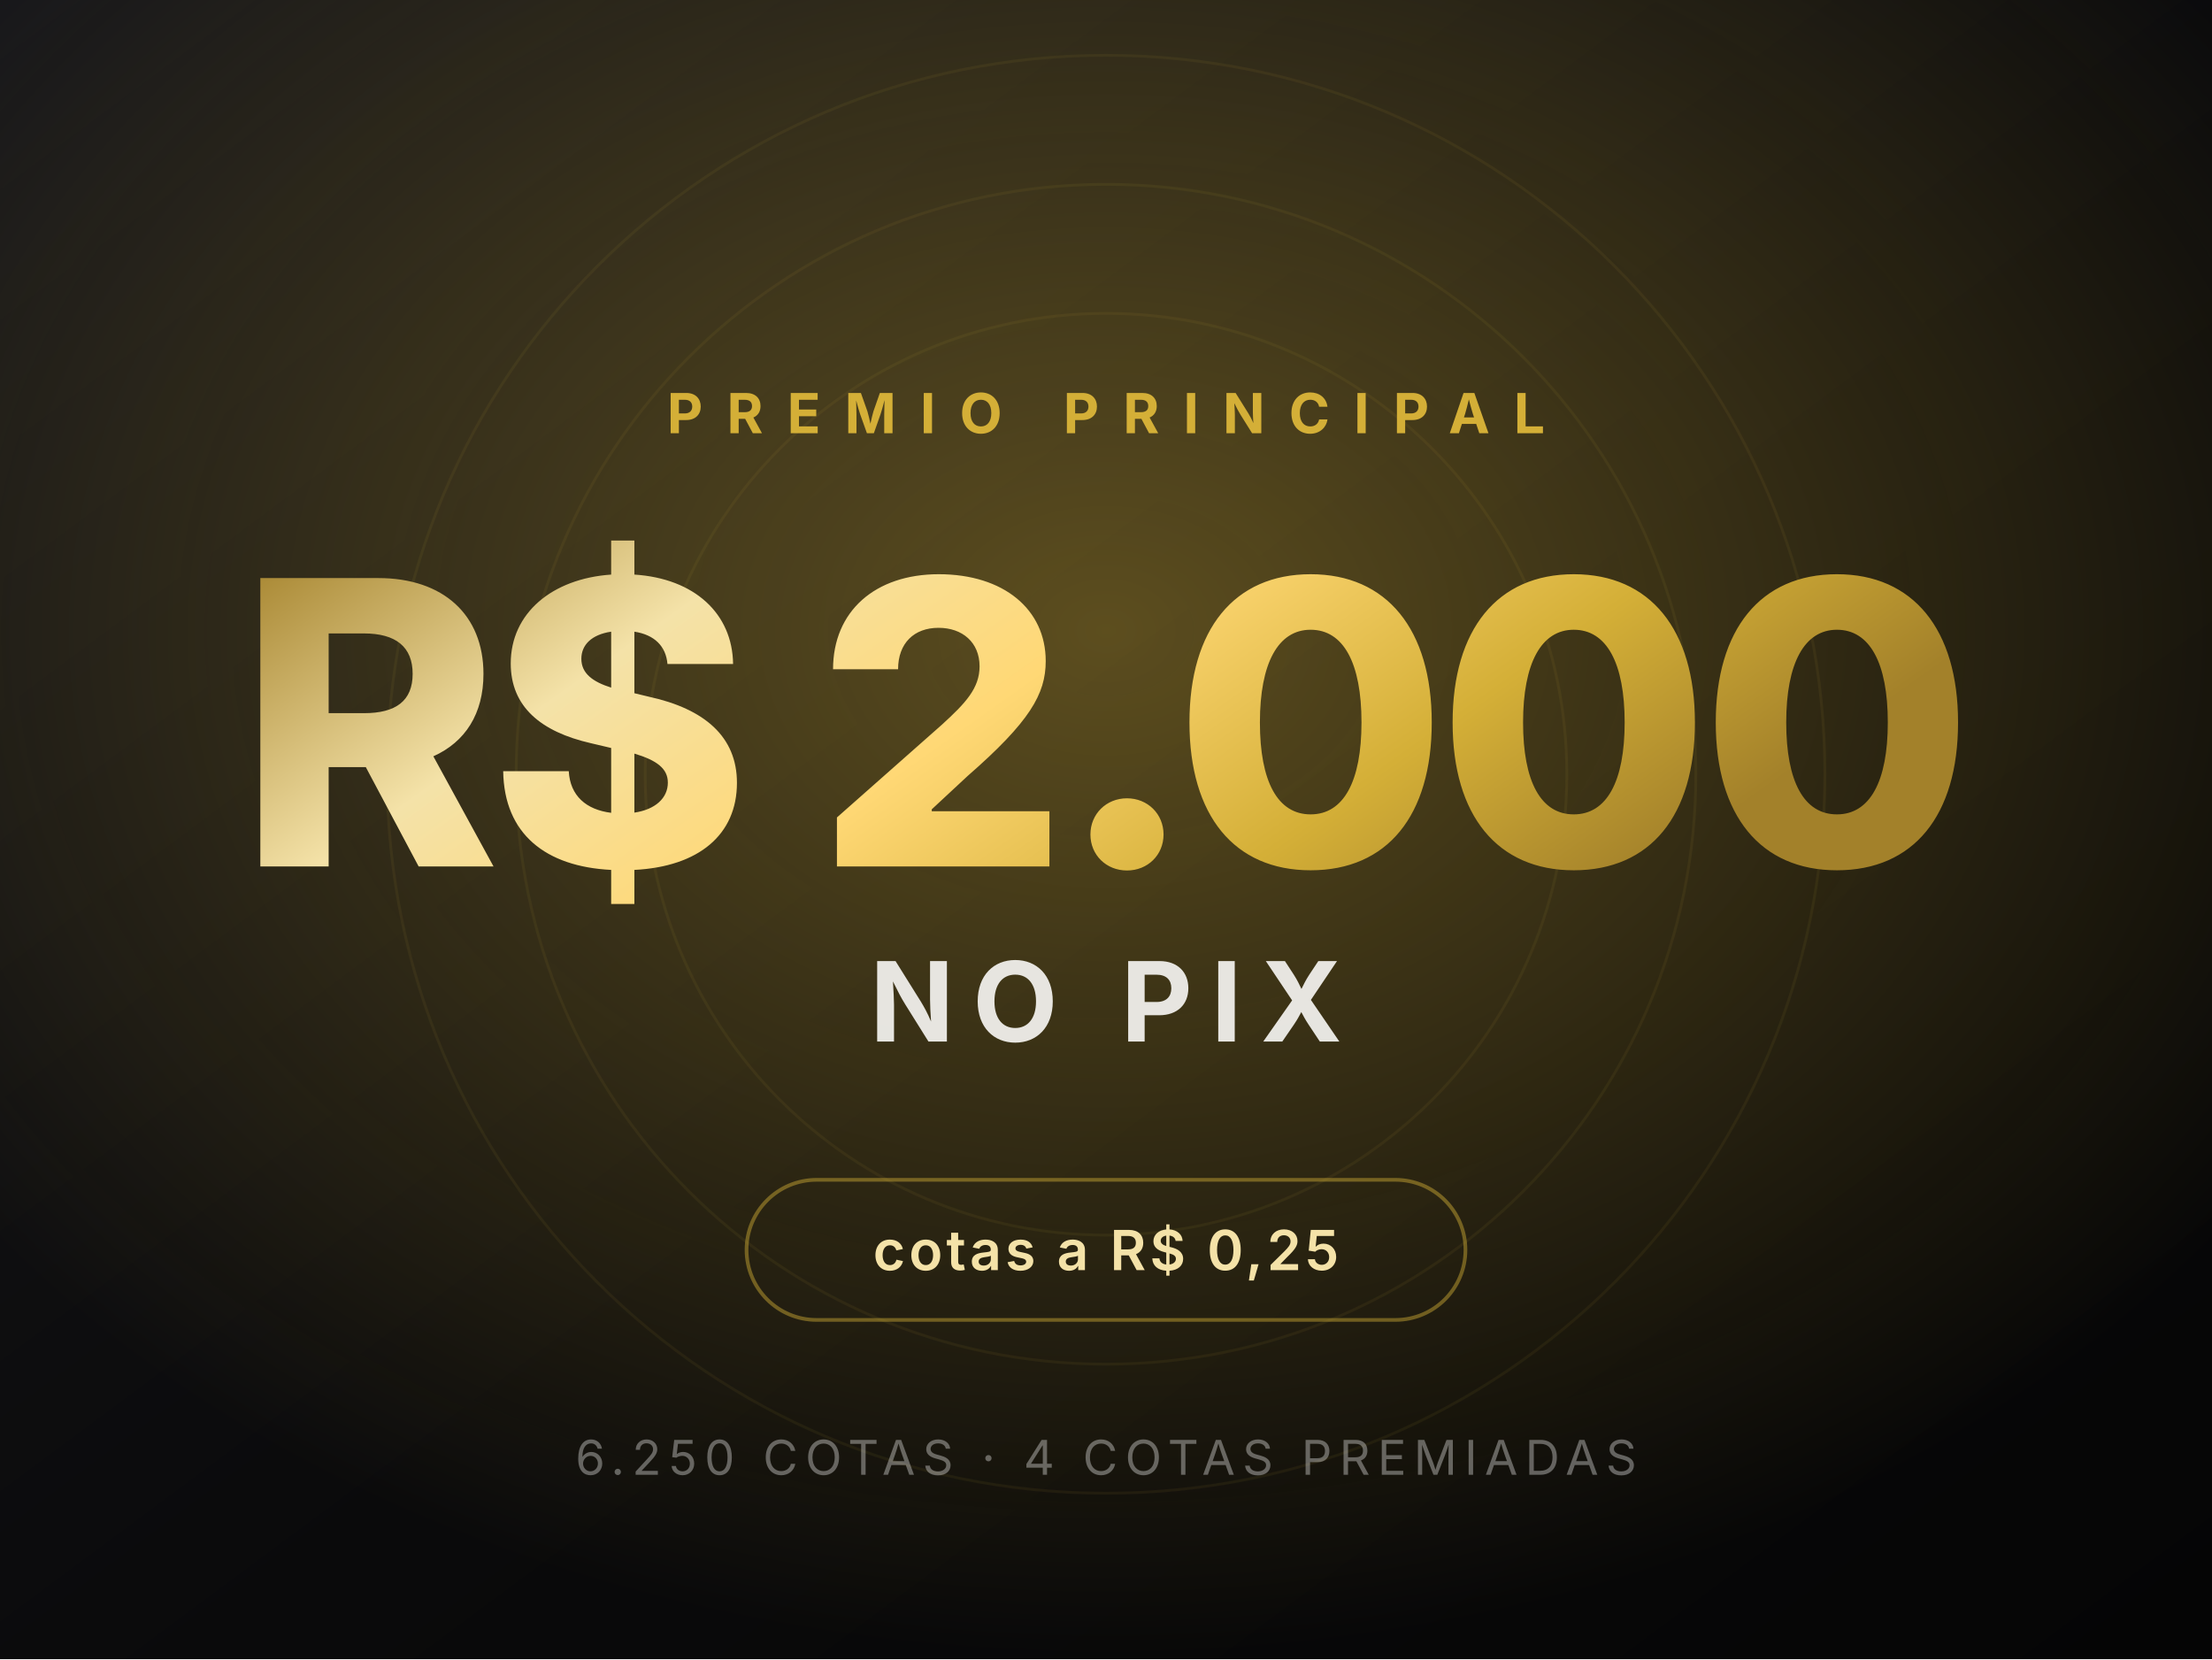
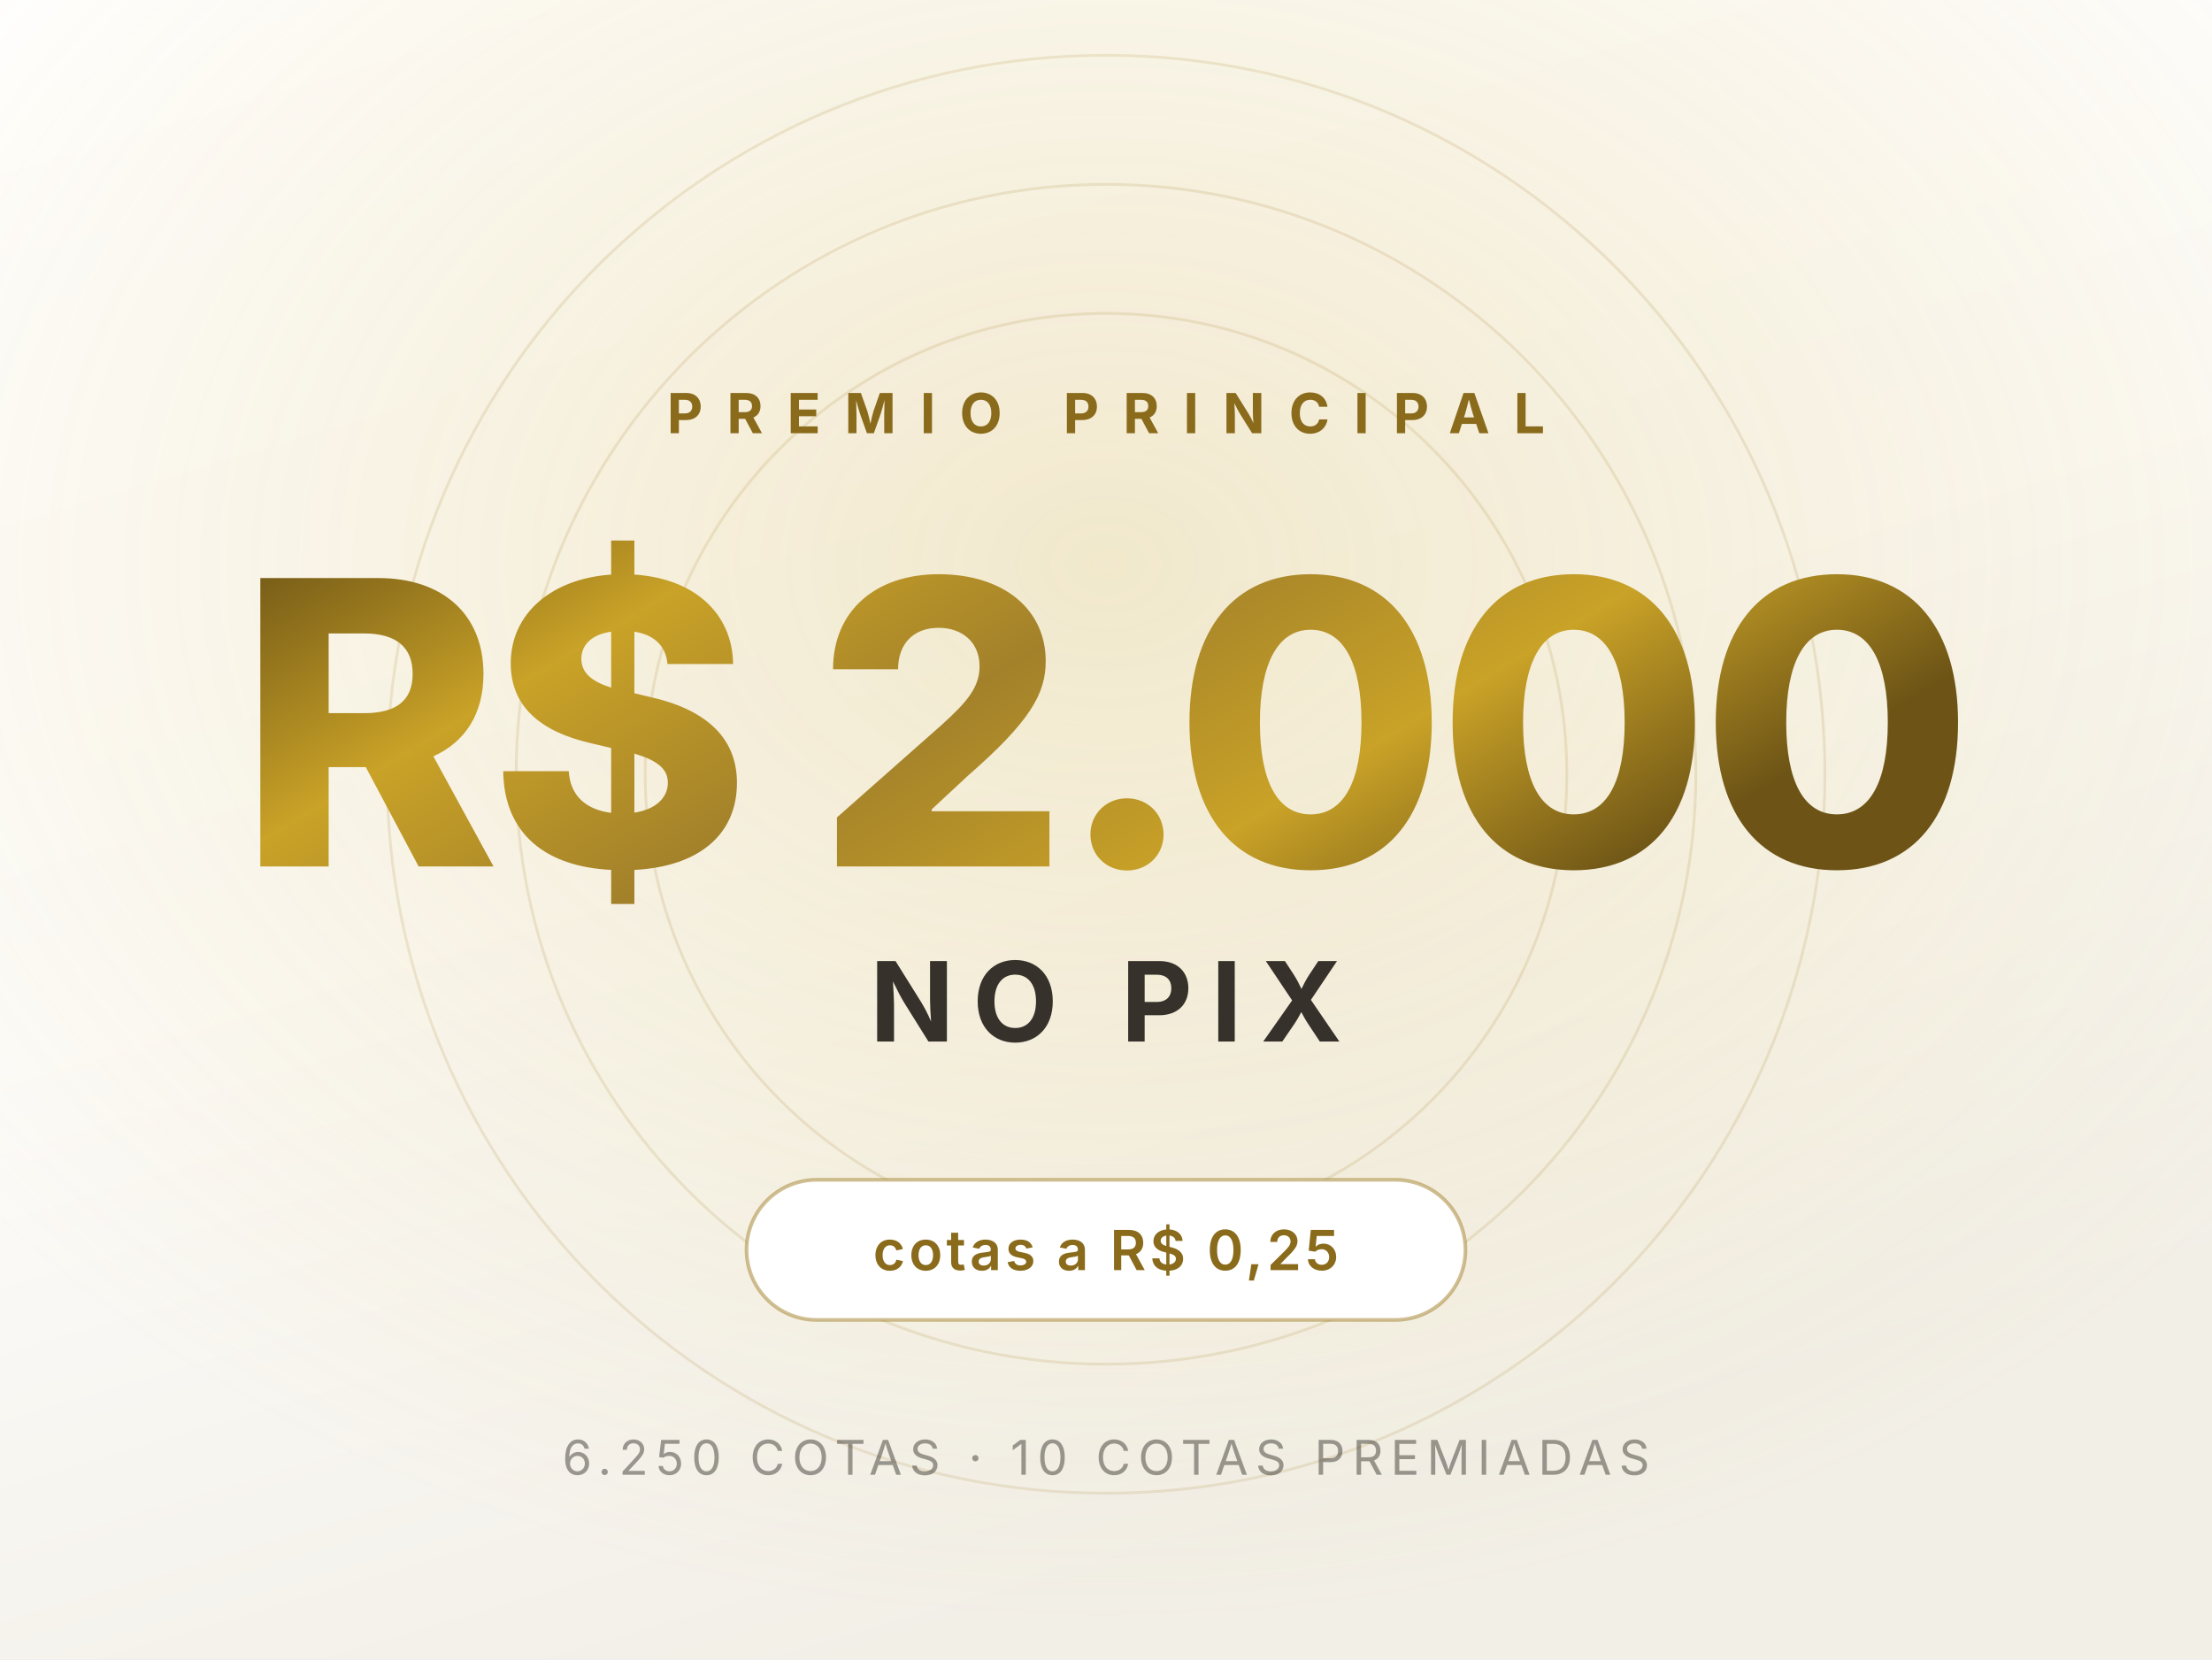
<svg xmlns="http://www.w3.org/2000/svg" width="1200" height="900" viewBox="0 0 1200 900" role="img" aria-label="R$ 2.000 no Pix">
  <defs>
-     <linearGradient id="bg" x1="0" y1="0" x2="1" y2="1">
-       <stop offset="0%" stop-color="#18181b" />
-       <stop offset="55%" stop-color="#0a0a0b" />
-       <stop offset="100%" stop-color="#050505" />
+     <linearGradient id="bg" x1="0" y1="0" x2="0.4" y2="1">
+       <stop offset="0%" stop-color="#ffffff" />
+       <stop offset="55%" stop-color="#fdfcfa" />
+       <stop offset="100%" stop-color="#f2efe7" />
    </linearGradient>
-     <radialGradient id="glow" cx="50%" cy="38%" r="62%">
-       <stop offset="0%" stop-color="#d4af37" stop-opacity="0.4" />
-       <stop offset="100%" stop-color="#d4af37" stop-opacity="0" />
+     <radialGradient id="glow" cx="50%" cy="34%" r="64%">
+       <stop offset="0%" stop-color="#c9a227" stop-opacity="0.22" />
+       <stop offset="100%" stop-color="#c9a227" stop-opacity="0" />
    </radialGradient>
-     <linearGradient id="gold" x1="0" y1="0" x2="1" y2="0.3">
-       <stop offset="0%" stop-color="#a3812a" />
-       <stop offset="28%" stop-color="#f4e2a8" />
-       <stop offset="52%" stop-color="#ffd875" />
-       <stop offset="78%" stop-color="#d4af37" />
-       <stop offset="100%" stop-color="#a3812a" />
+     <linearGradient id="gold" x1="0" y1="0" x2="1" y2="0.35">
+       <stop offset="0%" stop-color="#6d5416" />
+       <stop offset="26%" stop-color="#c9a227" />
+       <stop offset="50%" stop-color="#a3812a" />
+       <stop offset="76%" stop-color="#c9a227" />
+       <stop offset="100%" stop-color="#6d5416" />
    </linearGradient>
  </defs>
  <rect width="1200" height="900" fill="url(#bg)" />
  <rect width="1200" height="900" fill="url(#glow)" />
-   <g opacity="0.07" stroke="#d4af37" stroke-width="1.5" fill="none">
+   <g opacity="0.16" stroke="#a3812a" stroke-width="1.5" fill="none">
    <circle cx="600" cy="420" r="250" />
    <circle cx="600" cy="420" r="320" />
    <circle cx="600" cy="420" r="390" />
  </g>
-   <text x="600" y="235" text-anchor="middle" fill="#d4af37" font-family="Sora,Inter,sans-serif" font-size="30" font-weight="700" letter-spacing="13">PREMIO PRINCIPAL</text>
+   <text x="600" y="235" text-anchor="middle" fill="#8a6b1c" font-family="Sora,Inter,sans-serif" font-size="30" font-weight="700" letter-spacing="13">PREMIO PRINCIPAL</text>
  <text x="600" y="470" text-anchor="middle" fill="url(#gold)" font-family="Sora,Inter,sans-serif" font-size="215" font-weight="800" letter-spacing="-6">R$ 2.000</text>
-   <text x="600" y="565" text-anchor="middle" fill="#f5f4f1" font-family="Sora,Inter,sans-serif" font-size="60" font-weight="700" letter-spacing="10" opacity="0.92">NO PIX</text>
-   <rect x="405" y="640" width="390" height="76" rx="38" fill="none" stroke="#d4af37" stroke-opacity="0.45" stroke-width="2" />
-   <text x="600" y="689" text-anchor="middle" fill="#f4e2a8" font-family="Inter,sans-serif" font-size="30" font-weight="600" letter-spacing="2">cotas a R$ 0,25</text>
-   <text x="600" y="800" text-anchor="middle" fill="#ffffff" fill-opacity="0.35" font-family="Inter,sans-serif" font-size="26" letter-spacing="4">6.250 COTAS · 4 COTAS PREMIADAS</text>
+   <text x="600" y="565" text-anchor="middle" fill="#1c1813" font-family="Sora,Inter,sans-serif" font-size="60" font-weight="700" letter-spacing="10" opacity="0.88">NO PIX</text>
+   <rect x="405" y="640" width="390" height="76" rx="38" fill="#ffffff" stroke="#a3812a" stroke-opacity="0.5" stroke-width="2" />
+   <text x="600" y="689" text-anchor="middle" fill="#8a6b1c" font-family="Inter,sans-serif" font-size="30" font-weight="600" letter-spacing="2">cotas a R$ 0,25</text>
+   <text x="600" y="800" text-anchor="middle" fill="#1c1813" fill-opacity="0.42" font-family="Inter,sans-serif" font-size="26" letter-spacing="4">6.250 COTAS · 10 COTAS PREMIADAS</text>
</svg>
